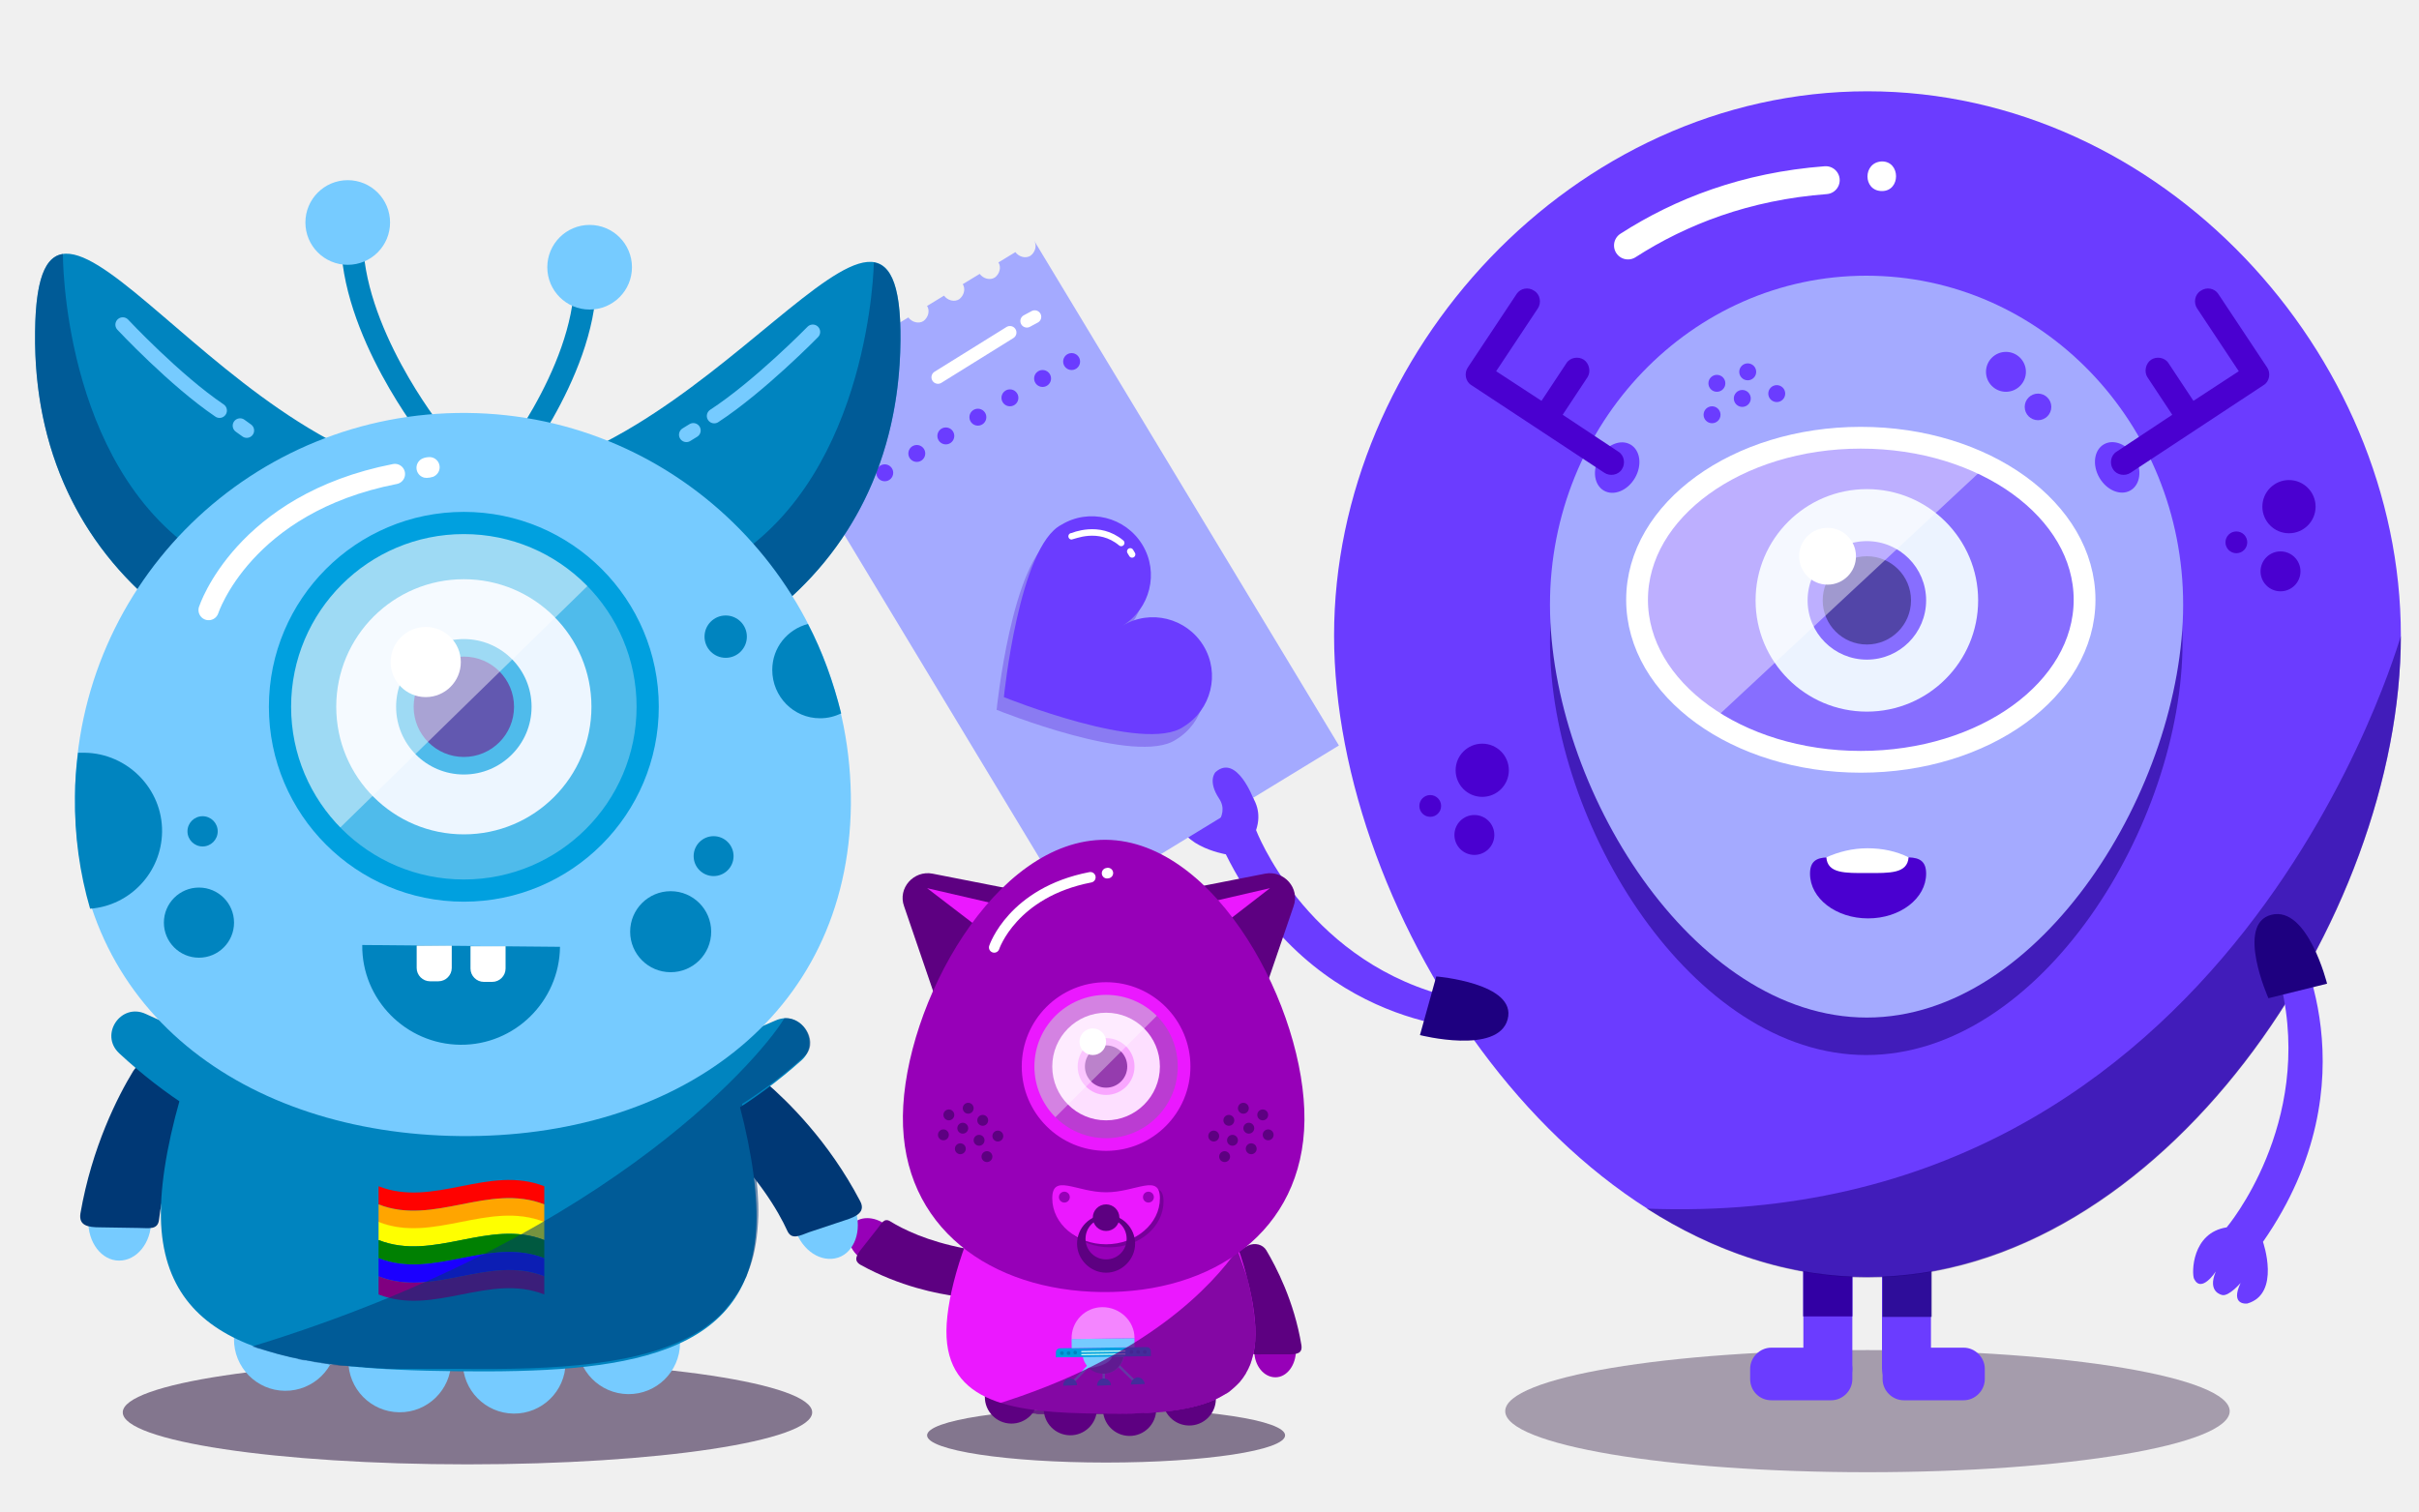
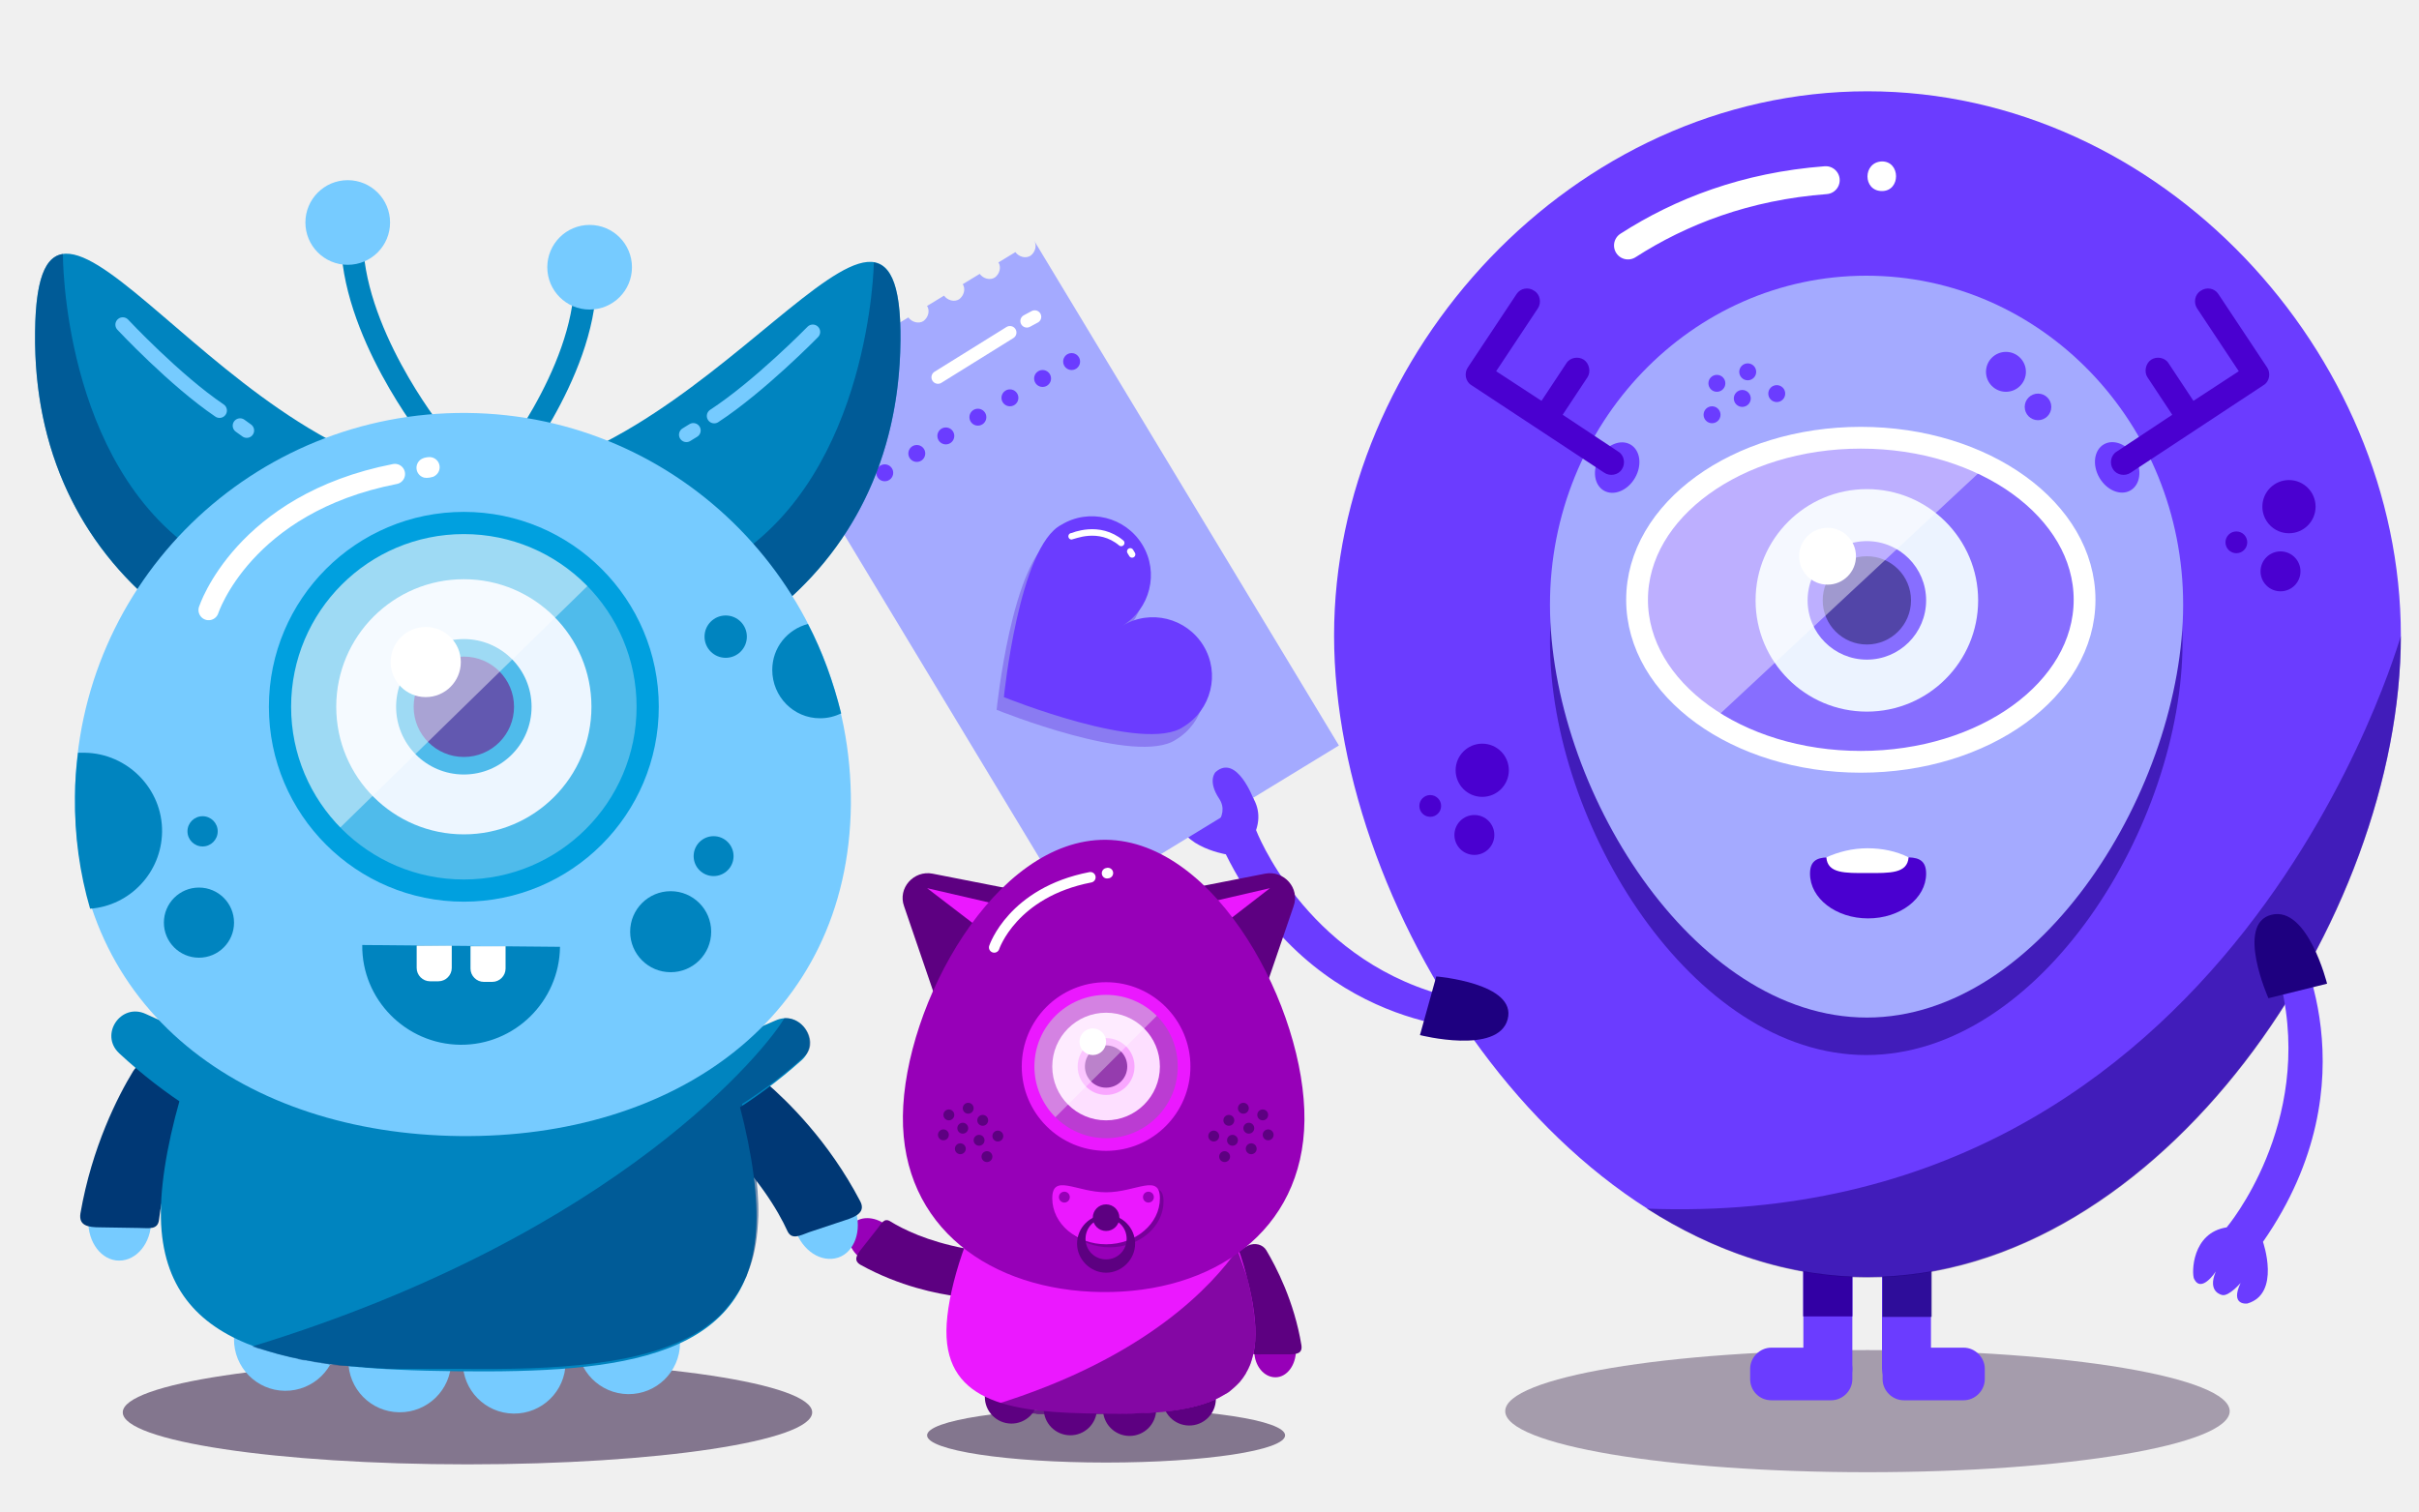
<svg xmlns="http://www.w3.org/2000/svg" version="1.0" x="0px" y="0px" viewBox="0 0 400 250" enable-background="new 0 0 400 250" xml:space="preserve">
  <g id="Background">
</g>
  <g id="Fog">
    <g opacity="0.69">
      <linearGradient id="SVGID_1_" gradientUnits="userSpaceOnUse" x1="-527.806" y1="3292.808" x2="1798.208" y2="3292.808" gradientTransform="matrix(-1.6692 6.710710e-02 -5.716539e-02 -1.4219 -468.995 5731.901)">
        <stop offset="0" style="stop-color:#EB18FF;stop-opacity:0.5" />
        <stop offset="9.930713e-02" style="stop-color:#DD20FD;stop-opacity:0.55" />
        <stop offset="0.288" style="stop-color:#B736F8;stop-opacity:0.644" />
        <stop offset="0.548" style="stop-color:#7A5AF0;stop-opacity:0.774" />
        <stop offset="0.864" style="stop-color:#268AE4;stop-opacity:0.932" />
        <stop offset="1" style="stop-color:#00A0DF" />
      </linearGradient>
      <path fill="url(#SVGID_1_)" d="M188.9,798.4c-8.2,55.6-22.2,89.5-79.1,118c-96.6,48.4-203.9-16.2-313.9-29.7    C-353.6,868.3-476,1001.4-626.5,1015c-126.2,11.3-247.5-63.7-372.6-45.2c-135.9,20.2-245.7,146.8-380,122.6    c-59.7-10.8-114-51.5-173.9-40.4c-29,5.4-53,22.2-75.8,38.5c-110.9,79.4-256.7,163.6-387.2,113.5    c-82.9-31.8-150.2-115.4-239.1-96.4c-34.6,7.4-61.9,29.7-87.4,51.1c-98.4,82.5-197.9,166.4-267.7,267.7    c-14.8,21.4-30.2,45.2-57.2,54.5c-37.2,12.8-79.7-7.5-118.8,0.3c-40.9,8.2-65.9,45.3-71.6,80.7c-5.7,35.4,2.7,71.2,2.8,106.9    c0.1,68.6-32.4,137.2-88.6,187c-57.7,51.2-144.3,91.3-153.5,161.5c-6.2,47.5,23.3,105.5-18.8,137.4    c-32.3,24.4-82.9,11.8-120.1-6.1c-145.1-69.7-242.1-196.9-295-331.8c-52.9-134.9-66.5-278.7-79.7-420.9    c-21.3-229.6-42.6-459.2-63.9-688.8c-9.8-105.6-17.8-218.6,44-311.4c47.1-70.6,129-119.7,213.9-156.7    c246.8-107.7,532.5-131.2,807.5-117s545.2,63.9,818.1,94.8c380.6,43,773.4,50.6,1131.3,166.7c256.5,83.2,487.5,221.4,666,398.5    c23.8,23.6,50.4,49.6,86.8,52.8c24.7,2.1,49-6.9,73.9-7.5s54.1,14,50.3,35" />
    </g>
  </g>
  <g id="Sky">
    <g id="Layer_12">
	</g>
  </g>
  <g id="Mountains">
</g>
  <g id="Trees">
</g>
  <g id="Floor">
</g>
  <g id="Dekoration">
</g>
  <g id="Mask">
</g>
  <g id="Character">
    <g>
      <path fill="#6B3CFF" d="M244.6,170.2c0,0-27.3,0.5-41.9-28.9c0,0-8.9-1.5-7.7-7.2c0,0,1.1-2.7,3.5,0.7c0,0-1-2.7-0.4-3.6    c0,0,1.6-2.1,4,0.9c0,0-2.1-3.9,0.7-3.7c1,0.1,6.8,3.3,4.9,8.9c0,0,7.9,20.8,30.6,27.2C238.4,164.4,250.8,166.1,244.6,170.2z" />
      <ellipse opacity="0.35" fill="#19002F" cx="308.8" cy="233.4" rx="59.9" ry="10.1" />
      <g>
        <g>
          <g>
            <g>
              <path fill="#6B3CFF" d="M315.3,230.8c2.2,0,4-2,4-4.5v-59.7h-8.1v59.7C311.3,228.8,313.1,230.8,315.3,230.8z" />
            </g>
            <rect x="311.3" y="166.6" opacity="0.54" fill="#1E0080" width="8.1" height="51.2" />
          </g>
          <path fill="#6B3CFF" d="M324.7,231.6h-9.9c-1.9,0-3.5-1.6-3.5-3.5v-1.7c0-1.9,1.6-3.5,3.5-3.5h9.9c1.9,0,3.5,1.6,3.5,3.5v1.7      C328.2,230,326.6,231.6,324.7,231.6z" />
        </g>
        <rect x="311.3" y="166.6" opacity="0.54" fill="#1E0080" width="8.1" height="51.2" />
      </g>
      <g>
        <g>
          <path fill="#6B3CFF" d="M302.2,230.8c-2.2,0-4-2-4-4.5v-59.7h8.1v59.7C306.3,228.8,304.5,230.8,302.2,230.8z" />
        </g>
-         <rect x="298.2" y="166.6" transform="matrix(-1 -5.100332e-11 5.100332e-11 -1 604.488 384.3185)" fill="#4A00D0" width="8.1" height="51.2" />
-         <rect x="298.2" y="166.6" transform="matrix(-1 -5.100332e-11 5.100332e-11 -1 604.488 384.3185)" opacity="0.54" fill="#1E0080" width="8.1" height="51.2" />
+         <rect x="298.2" y="166.6" transform="matrix(-1 -5.077861e-11 5.077861e-11 -1 604.488 384.3185)" fill="#4A00D0" width="8.1" height="51.2" />
+         <rect x="298.2" y="166.6" transform="matrix(-1 -5.077861e-11 5.077861e-11 -1 604.488 384.3185)" opacity="0.54" fill="#1E0080" width="8.1" height="51.2" />
        <path fill="#6B3CFF" d="M292.9,231.6h9.9c1.9,0,3.5-1.6,3.5-3.5v-1.7c0-1.9-1.6-3.5-3.5-3.5h-9.9c-1.9,0-3.5,1.6-3.5,3.5v1.7     C289.4,230,290.9,231.6,292.9,231.6z" />
      </g>
      <g>
        <g>
          <g>
            <path fill="#6B3CFF" d="M220.6,105.1c0-46.6,39.5-90,88.2-90s88.2,43.4,88.2,90s-39.5,106.1-88.2,106.1       S220.6,151.8,220.6,105.1z" />
          </g>
          <g>
            <path fill="none" stroke="#FFFFFF" stroke-width="4.619" stroke-linecap="round" stroke-miterlimit="10" d="M269.2,40.6       c8.7-5.6,19.5-9.8,32.7-10.8" />
            <g>
              <g>
                <path fill="#FFFFFF" d="M311.2,31.6c3.1,0,3.1-4.9,0-4.9C308,26.8,308,31.6,311.2,31.6L311.2,31.6z" />
              </g>
            </g>
          </g>
        </g>
        <path opacity="0.54" fill="#1E0080" d="M272.3,199.9L272.3,199.9c11.1,7.1,23.5,11.4,36.5,11.4c48.7,0,88.2-59.5,88.2-106.1     C396.9,105.1,369.8,203.7,272.3,199.9z" />
      </g>
      <g>
        <g>
          <g>
            <circle fill="#4A00D0" cx="245.1" cy="127.4" r="4.4" />
            <circle fill="#4A00D0" cx="236.5" cy="133.3" r="1.8" />
          </g>
          <circle fill="#4A00D0" cx="243.8" cy="138.1" r="3.3" />
        </g>
        <g>
          <g>
            <circle fill="#4A00D0" cx="378.5" cy="83.8" r="4.4" />
            <circle fill="#4A00D0" cx="369.8" cy="89.7" r="1.8" />
          </g>
          <circle fill="#4A00D0" cx="377.1" cy="94.5" r="3.3" />
        </g>
      </g>
      <path opacity="0.54" fill="#1E0080" d="M256.3,106.2c0-30,23.4-54.4,52.3-54.4c28.9,0,52.3,24.3,52.3,54.4s-23.4,68.3-52.3,68.3    C279.8,174.5,256.3,136.3,256.3,106.2z" />
      <path fill="#A4AAFF" d="M256.3,100c0-30,23.4-54.4,52.3-54.4C337.6,45.6,361,70,361,100s-23.4,68.3-52.3,68.3    C279.8,168.3,256.3,130.1,256.3,100z" />
      <ellipse fill="#6B3CFF" cx="307.7" cy="99.3" rx="37" ry="26.8" />
      <g>
        <g>
          <path fill="#4A00D0" d="M308.9,142.2L308.9,142.2c5.3,0,9.6-1.8,9.6,2.3v0c0,4.1-4.3,7.4-9.6,7.4l0,0c-5.3,0-9.6-3.3-9.6-7.4v0      C299.3,140.4,303.6,142.2,308.9,142.2z" />
        </g>
        <path fill="#FFFFFF" d="M308.8,140.3c-2.5,0-4.8,0.6-6.8,1.5c0.2,2.7,3.1,2.6,6.8,2.6c3.7,0,6.6,0.1,6.8-2.6     C313.6,140.8,311.3,140.3,308.8,140.3L308.8,140.3z" />
      </g>
      <path opacity="0.36" fill="#D0E7FF" d="M308.7,125.5c0,0-0.1-0.1-0.1-0.1C308.6,125.4,308.7,125.4,308.7,125.5z" />
      <path opacity="0.36" fill="#D0E7FF" d="M308.9,126.7c-0.1-0.1-0.3-0.3-0.4-0.4C308.6,126.4,308.7,126.5,308.9,126.7z" />
      <path opacity="0.36" fill="#D0E7FF" d="M308.7,124.5C308.7,124.4,308.7,124.4,308.7,124.5C308.7,124.4,308.7,124.4,308.7,124.5z" />
      <path opacity="0.36" fill="#D0E7FF" d="M308.8,126c-0.1-0.1-0.1-0.2-0.2-0.2C308.6,125.9,308.7,125.9,308.8,126z" />
      <path opacity="0.36" fill="#D0E7FF" d="M308.7,124C308.7,123.9,308.7,123.9,308.7,124C308.7,123.9,308.7,123.9,308.7,124z" />
      <path opacity="0.36" fill="#D0E7FF" d="M308.7,125C308.7,124.9,308.7,124.9,308.7,125C308.7,124.9,308.7,124.9,308.7,125z" />
      <path opacity="0.36" fill="#FFFFFF" d="M308.8,124.9c-0.1-0.1-0.2-0.3-0.3-0.4C308.6,124.6,308.7,124.7,308.8,124.9z" />
      <path opacity="0.36" fill="#FFFFFF" d="M308.8,124.4c-0.1-0.2-0.2-0.3-0.4-0.5C308.6,124.1,308.7,124.3,308.8,124.4z" />
      <path opacity="0.36" fill="#FFFFFF" d="M308.8,126.2c-0.1-0.1-0.1-0.1-0.2-0.2C308.6,126.1,308.7,126.2,308.8,126.2z" />
      <path opacity="0.36" fill="#FFFFFF" d="M308.8,125.8c-0.1-0.1-0.2-0.2-0.3-0.3C308.6,125.6,308.7,125.7,308.8,125.8z" />
      <path opacity="0.36" fill="#FFFFFF" d="M308.8,125.3c-0.1-0.1-0.2-0.2-0.3-0.4C308.6,125.1,308.7,125.2,308.8,125.3z" />
      <g>
        <g>
          <circle fill="#FFFFFF" cx="308.7" cy="99.3" r="18.4" />
          <g>
            <circle fill="#6B3CFF" cx="308.7" cy="99.3" r="9.8" />
            <circle fill="#1E0080" cx="308.7" cy="99.3" r="7.3" />
          </g>
        </g>
      </g>
      <ellipse opacity="0.32" fill="#C2D8FF" cx="307.7" cy="100.6" rx="37" ry="26.8" />
      <path opacity="0.45" fill="#FFFFFF" d="M283.2,119.2c-7.6-4.9-12.4-12.1-12.4-20c0-14.8,16.6-26.8,37-26.8    c7.7,0,14.8,1.7,20.7,4.6" />
      <ellipse fill="none" stroke="#FFFFFF" stroke-width="3.601" stroke-miterlimit="10" cx="307.7" cy="99.2" rx="37" ry="26.8" />
      <g>
        <circle fill="#6B3CFF" cx="283.9" cy="63.4" r="1.4" />
        <circle fill="#6B3CFF" cx="288.1" cy="65.9" r="1.4" />
        <circle fill="#6B3CFF" cx="283.1" cy="68.6" r="1.4" />
        <circle fill="#6B3CFF" cx="293.8" cy="65.1" r="1.4" />
        <circle fill="#6B3CFF" cx="289" cy="61.5" r="1.4" />
      </g>
      <circle fill="#6B3CFF" cx="331.7" cy="61.5" r="3.3" />
      <circle fill="#6B3CFF" cx="337" cy="67.3" r="2.2" />
      <g>
        <ellipse transform="matrix(0.866 -0.5 0.5 0.866 8.2553 185.4109)" fill="#6B3CFF" cx="350.1" cy="77.3" rx="3.4" ry="4.4" />
        <path fill="#4A00D0" d="M363.9,48.1c-1,0.6-1.2,2-0.6,2.9l6.9,10.4l-7.5,4.9l-4.1-6.2c-0.6-1-2-1.2-2.9-0.6s-1.2,2-0.6,2.9     l4.1,6.2l-9.2,6.1c-1,0.6-1.2,2-0.6,2.9c0.6,1,2,1.2,2.9,0.6l22-14.5c1-0.6,1.2-2,0.6-2.9l-8.1-12.2     C366.2,47.7,364.9,47.4,363.9,48.1z" />
        <ellipse transform="matrix(0.5 -0.866 0.866 0.5 66.773 270.2558)" fill="#6B3CFF" cx="267.4" cy="77.3" rx="4.4" ry="3.4" />
        <path fill="#4A00D0" d="M253.7,48.1c1,0.6,1.2,2,0.6,2.9l-6.9,10.4l7.5,4.9l4.1-6.2c0.6-1,2-1.2,2.9-0.6s1.2,2,0.6,2.9l-4.1,6.2     l9.2,6.1c1,0.6,1.2,2,0.6,2.9c-0.6,1-2,1.2-2.9,0.6l-22-14.5c-1-0.6-1.2-2-0.6-2.9l8.1-12.2C251.4,47.7,252.7,47.4,253.7,48.1z" />
      </g>
      <g>
        <path fill="#6B3CFF" d="M379.3,154.8c0,0,13.6,23.7-5.1,50.6c0,0,3,8.6-2.6,10.2c0,0-2.9,0.4-1.1-3.4c0,0-1.9,2.2-3,2     c0,0-2.6-0.4-1.1-3.9c0,0-2.4,3.7-3.6,1.2c-0.4-0.9-0.4-7.6,5.4-8.5c0,0,14.4-17,9-40C377.3,163,372.7,151.3,379.3,154.8z" />
        <path fill="#1E0080" d="M375.1,165.1c0,0-5.5-12.3,0.5-13.8c6-1.5,9.2,11.4,9.2,11.4L375.1,165.1z" />
      </g>
      <circle fill="#FFFFFF" cx="302.2" cy="92" r="4.7" />
      <path fill="#1E0080" d="M237.5,161.5c0,0,13.4,1.1,11.8,7.1c-1.6,5.9-14.5,2.6-14.5,2.6L237.5,161.5z" />
      <g>
        <path fill="#A4AAFF" d="M221.4,123.3L171,39.8c0.5,0.8,0.2,1.9-0.6,2.5c-0.8,0.5-1.9,0.2-2.5-0.6l-2.8,1.7     c0.5,0.8,0.2,1.9-0.6,2.5c-0.8,0.5-1.9,0.2-2.5-0.6l-2.8,1.7c0.5,0.8,0.2,1.9-0.6,2.5c-0.8,0.5-1.9,0.2-2.5-0.6l-2.8,1.7     c0.5,0.8,0.2,1.9-0.6,2.5c-0.8,0.5-1.9,0.2-2.5-0.6l-2.8,1.7c0.5,0.8,0.2,1.9-0.6,2.5c-0.8,0.5-1.9,0.2-2.5-0.6l-2.8,1.7     c0.5,0.8,0.2,1.9-0.6,2.5c-0.8,0.5-1.9,0.2-2.5-0.6l-2.8,1.7c0.5,0.8,0.2,1.9-0.6,2.5c-0.8,0.5-1.9,0.2-2.5-0.6l-2.8,1.7     c0.5,0.8,0.2,1.9-0.6,2.5c-0.8,0.5-1.9,0.2-2.5-0.6l50.4,83.5" />
-         <path fill="#A4AAFF" d="M215.5,126.8l2.8-1.7" />
-         <path fill="#A4AAFF" d="M209.6,130.4l2.8-1.7" />
+         <line fill="#A4AAFF" x1="215.5" y1="126.8" x2="218.3" y2="125.1" />
+         <line fill="#A4AAFF" x1="209.6" y1="130.4" x2="212.4" y2="128.7" />
        <path fill="#A4AAFF" d="M197.7,137.5l2.8-1.7c-0.5-0.8-0.2-1.9,0.6-2.5c0.8-0.5,1.9-0.2,2.5,0.6l2.8-1.7" />
-         <path fill="#A4AAFF" d="M191.8,141.1l2.8-1.7" />
-         <path fill="#A4AAFF" d="M185.9,144.7l2.8-1.7" />
-         <path fill="#A4AAFF" d="M180,148.2l2.8-1.7" />
+         <line fill="#A4AAFF" x1="191.8" y1="141.1" x2="194.7" y2="139.4" />
+         <line fill="#A4AAFF" x1="185.9" y1="144.7" x2="188.8" y2="142.9" />
+         <line fill="#A4AAFF" x1="180" y1="148.2" x2="182.9" y2="146.5" />
        <path fill="#4A00D0" fill-opacity="0.28" d="M197.8,108.9c-2.8-4.6-8.8-6.1-13.4-3.3l0,0l0,0c4.6-2.8,6.1-8.8,3.3-13.4     c-2.8-4.6-8.8-6.1-13.4-3.3c-7,3.6-9.5,28.5-9.5,28.5l0,0l0,0c0,0,23.2,9.4,29.7,4.9C199.1,119.5,200.6,113.5,197.8,108.9z" />
        <path fill="#6B3CFF" d="M199,106.8c-2.8-4.6-8.8-6.1-13.4-3.3l0,0l0,0c4.6-2.8,6.1-8.8,3.3-13.4c-2.8-4.6-8.8-6.1-13.4-3.3     c-7,3.6-9.5,28.5-9.5,28.5l0,0l0,0c0,0,23.2,9.4,29.7,4.9C200.3,117.4,201.8,111.4,199,106.8z" />
        <path fill="none" stroke="#FFFFFF" stroke-width="1.077" stroke-linecap="round" stroke-miterlimit="10" d="M177.2,88.7     c0.2,0,4.5-2,8.2,1.1" />
        <line fill="none" stroke="#FFFFFF" stroke-width="1.077" stroke-linecap="round" stroke-miterlimit="10" x1="186.9" y1="91.2" x2="187.2" y2="91.7" />
        <g>
          <circle fill="#6B3CFF" cx="141" cy="81.3" r="1.4" />
          <circle fill="#6B3CFF" cx="146.3" cy="78.2" r="1.4" />
          <circle fill="#6B3CFF" cx="151.6" cy="75" r="1.4" />
          <circle fill="#6B3CFF" cx="156.4" cy="72.1" r="1.4" />
          <circle fill="#6B3CFF" cx="161.7" cy="69" r="1.4" />
          <circle fill="#6B3CFF" cx="167" cy="65.8" r="1.4" />
          <circle fill="#6B3CFF" cx="172.4" cy="62.6" r="1.4" />
          <circle fill="#6B3CFF" cx="177.2" cy="59.8" r="1.4" />
        </g>
      </g>
      <path fill="#6B3CFF" d="M207.3,132.2c0,0-2.8-7.6-6.3-4.5c0,0-1.4,1.4,0.6,4.4c2,3-2,5.9-2,5.9l1.1,1.6L207.3,132.2z" />
      <line fill="none" stroke="#FFFFFF" stroke-width="2.155" stroke-linecap="round" stroke-miterlimit="10" x1="169.8" y1="53.1" x2="171.1" y2="52.4" />
      <line fill="none" stroke="#FFFFFF" stroke-width="2.155" stroke-linecap="round" stroke-miterlimit="10" x1="167" y1="55" x2="155.1" y2="62.4" />
    </g>
    <g>
      <g>
        <path fill="#9700B8" d="M146.5,202.6c-1.9-1.5-4.5-1.5-5.6,0c-1.2,1.5-0.6,4,1.4,5.5" />
        <path fill="#5D0081" d="M161.4,209.1l-0.7,3.5c-0.2,1.2-1.3,2-2.5,1.8c-3.1-0.4-9.4-1.6-15.9-5.2c-1.2-0.7-0.7-1.6,0.2-2.7     l2.6-3.3c0.7-0.9,1.1-1.8,2.1-1.2c2.1,1.3,6.1,3.3,12.4,4.5C160.8,206.6,161.6,207.8,161.4,209.1z" />
      </g>
      <ellipse opacity="0.51" fill="#19002F" cx="182.9" cy="237.4" rx="29.6" ry="4.5" />
      <g>
        <path fill="#9700B8" d="M207.4,223.4c0,2.5,1.6,4.4,3.5,4.4c1.9,0,3.4-2,3.4-4.5" />
        <path fill="#5D0081" d="M203.2,207.7l3.2-1.7c1.1-0.5,2.4-0.2,3,0.8c1.6,2.7,4.6,8.4,5.8,15.7c0.2,1.4-0.8,1.5-2.2,1.5l-4.2,0     c-1.2,0-2.1,0.2-2.3-0.9c-0.3-2.4-1.2-6.8-4.2-12.5C201.6,209.7,202,208.3,203.2,207.7z" />
      </g>
      <g>
        <g>
-           <ellipse transform="matrix(1.048765e-02 -0.9999 0.9999 1.048765e-02 -65.5799 395.9164)" fill="#5D0081" cx="167.3" cy="231.1" rx="4.4" ry="4.4" />
-         </g>
-         <g>
-           <ellipse transform="matrix(1.048804e-02 -0.9999 0.9999 1.048804e-02 -36.7862 425.6307)" fill="#5D0081" cx="196.7" cy="231.4" rx="4.4" ry="4.4" />
-         </g>
-         <g>
-           <ellipse transform="matrix(1.048779e-02 -0.9999 0.9999 1.048779e-02 -48.1495 417.4367)" fill="#5D0081" cx="186.8" cy="233" rx="4.4" ry="4.4" />
-         </g>
-         <g>
-           <ellipse transform="matrix(1.048811e-02 -0.9999 0.9999 1.048811e-02 -57.7475 407.5318)" fill="#5D0081" cx="177" cy="232.9" rx="4.4" ry="4.4" />
+           <ellipse transform="matrix(1.048770e-02 -0.9999 0.9999 1.048770e-02 -65.5799 395.9164)" fill="#5D0081" cx="167.3" cy="231.1" rx="4.4" ry="4.4" />
+         </g>
+         <g>
+           <ellipse transform="matrix(1.048793e-02 -0.9999 0.9999 1.048793e-02 -36.7862 425.6307)" fill="#5D0081" cx="196.7" cy="231.4" rx="4.4" ry="4.4" />
+         </g>
+         <g>
+           <ellipse transform="matrix(1.048796e-02 -0.9999 0.9999 1.048796e-02 -48.1495 417.4366)" fill="#5D0081" cx="186.8" cy="233" rx="4.4" ry="4.4" />
+         </g>
+         <g>
+           <ellipse transform="matrix(1.048806e-02 -0.9999 0.9999 1.048806e-02 -57.7475 407.5318)" fill="#5D0081" cx="177" cy="232.9" rx="4.4" ry="4.4" />
        </g>
      </g>
      <g>
        <path fill="#EB18FF" d="M207.6,220.7c-0.1,12.1-11.6,13.3-25.7,13.1c-14.1-0.1-25.5-1.6-25.4-13.7s11.8-39.2,25.9-39     C196.6,181.3,207.7,208.7,207.6,220.7z" />
-       </g>
-       <g>
-         <g>
-           <g opacity="0.47">
-             <g>
-               <path fill="#FFFFFF" d="M182.3,216.2c-2.9,0-5.2,2.4-5.1,5.3l10.4-0.2C187.6,218.5,185.2,216.2,182.3,216.2" />
-             </g>
-           </g>
-           <rect x="182.3" y="225.7" transform="matrix(0.9999 -1.468163e-02 1.468163e-02 0.9999 -3.3131 2.7038)" fill="#76CBFF" width="0.4" height="2.7" />
-           <rect x="176.9" y="227.1" transform="matrix(0.6966 -0.7174 0.7174 0.6966 -108.8519 197.1331)" fill="#76CBFF" width="3.6" height="0.4" />
-           <g>
-             <path fill="#00A0DF" d="M178.1,229.1c0-0.6-0.5-1.1-1.2-1.1c-0.6,0-1.1,0.5-1.1,1.2L178.1,229.1z" />
-           </g>
-           <rect x="186.1" y="225.4" transform="matrix(0.6966 -0.7174 0.7174 0.6966 -106.4576 202.5718)" fill="#76CBFF" width="0.4" height="3.6" />
-           <g>
-             <path fill="#00A0DF" d="M187,229c0-0.6,0.5-1.1,1.1-1.2c0.6,0,1.1,0.5,1.2,1.1L187,229z" />
-             <path fill="#00A0DF" d="M183.7,229.1c0-0.6-0.5-1.1-1.2-1.1c-0.6,0-1.1,0.5-1.1,1.2L183.7,229.1z" />
-             <path fill="#76CBFF" d="M179,223.8c0,1.9,1.6,3.4,3.5,3.4s3.4-1.6,3.4-3.5L179,223.8z" />
-             <path fill="#00A0DF" d="M189.6,222.8l-14.3,0.2c-0.4,0-0.7,0.3-0.7,0.7l0,0.8l15.7-0.2l0-0.8       C190.3,223.1,190,222.8,189.6,222.8" />
-           </g>
-           <rect x="177.2" y="221.4" transform="matrix(0.9999 -1.468163e-02 1.468163e-02 0.9999 -3.2421 2.7022)" fill="#76CBFF" width="10.4" height="1.5" />
-           <g>
-             <path fill="#0084BF" d="M187.4,223.6c0,0.2-0.1,0.3-0.3,0.3c-0.2,0-0.3-0.1-0.3-0.3s0.1-0.3,0.3-0.3S187.4,223.4,187.4,223.6" />
-             <path fill="#0084BF" d="M188.5,223.6c0,0.2-0.1,0.3-0.3,0.3s-0.3-0.1-0.3-0.3c0-0.2,0.1-0.3,0.3-0.3       C188.3,223.3,188.5,223.4,188.5,223.6" />
-             <path fill="#0084BF" d="M189.6,223.6c0,0.2-0.1,0.3-0.3,0.3s-0.3-0.1-0.3-0.3s0.1-0.3,0.3-0.3S189.6,223.4,189.6,223.6" />
-             <path fill="#0084BF" d="M175.9,223.8c0,0.2-0.1,0.3-0.3,0.3s-0.3-0.1-0.3-0.3c0-0.2,0.1-0.3,0.3-0.3       C175.8,223.5,175.9,223.6,175.9,223.8" />
-             <path fill="#0084BF" d="M177,223.8c0,0.2-0.1,0.3-0.3,0.3s-0.3-0.1-0.3-0.3c0-0.2,0.1-0.3,0.3-0.3       C176.9,223.5,177,223.6,177,223.8" />
-             <path fill="#0084BF" d="M178.1,223.7c0,0.2-0.1,0.3-0.3,0.3c-0.2,0-0.3-0.1-0.3-0.3c0-0.2,0.1-0.3,0.3-0.3       S178.1,223.6,178.1,223.7" />
-           </g>
-           <rect x="178.8" y="223.4" transform="matrix(0.9999 -1.468163e-02 1.468163e-02 0.9999 -3.2614 2.7026)" fill="#D3FFF3" width="7.3" height="0.2" />
-           <rect x="178.8" y="223.9" transform="matrix(0.9999 -1.468163e-02 1.468163e-02 0.9999 -3.2684 2.7027)" fill="#D3FFF3" width="7.3" height="0.2" />
-           <path opacity="0.54" fill="#5D0081" d="M185.8,224.4l-1.9,0c0,0-0.2,1.4-3.8,1.9l0,0c0.6,0.6,1.5,0.9,2.4,0.9      C184.2,227.2,185.5,225.9,185.8,224.4z" />
-         </g>
      </g>
      <path opacity="0.72" fill="#5D0081" d="M206.2,211.2c0.9,3.6,1.4,6.9,1.4,9.5c0,1.7-0.3,3.2-0.7,4.5c-0.1,0.3-0.2,0.6-0.3,0.8    c-0.1,0.1-0.1,0.3-0.2,0.4c-0.1,0.3-0.3,0.5-0.4,0.8c-0.3,0.5-0.6,0.9-1,1.4c-0.5,0.5-1,1-1.5,1.4c-0.3,0.3-0.7,0.5-1.1,0.7    c-4.7,2.9-12.1,3.2-20.5,3.2c0,0,0,0-0.1,0c-0.2,0-0.4,0-0.7,0c-0.1,0-0.2,0-0.3,0c-0.2,0-0.3,0-0.5,0c-0.1,0-0.2,0-0.3,0    c-0.2,0-0.3,0-0.5,0c-0.1,0-0.2,0-0.3,0c-0.2,0-0.3,0-0.5,0c-0.1,0-0.1,0-0.2,0c-0.2,0-0.5,0-0.7,0c-0.1,0-0.1,0-0.2,0    c-0.2,0-0.4,0-0.5,0c-0.1,0-0.2,0-0.2,0c-0.2,0-0.3,0-0.5,0c-0.1,0-0.2,0-0.3,0c-0.2,0-0.3,0-0.5,0c-0.1,0-0.2,0-0.2,0    c-0.2,0-0.4,0-0.6,0c0,0-0.1,0-0.1,0c-0.2,0-0.5,0-0.7,0c-0.1,0-0.1,0-0.2,0c-0.2,0-0.3,0-0.5,0c-0.1,0-0.2,0-0.2,0    c-0.1,0-0.3,0-0.4,0c-0.1,0-0.2,0-0.2,0c-0.2,0-0.3,0-0.5,0c-0.1,0-0.1,0-0.2,0c-0.2,0-0.4,0-0.6-0.1c0,0-0.1,0-0.1,0    c-0.2,0-0.4,0-0.5-0.1c-0.1,0-0.1,0-0.2,0c-0.1,0-0.3,0-0.4-0.1c-0.1,0-0.1,0-0.2,0c-0.1,0-0.3,0-0.4-0.1c-0.1,0-0.1,0-0.2,0    c-0.2,0-0.3-0.1-0.5-0.1c0,0-0.1,0-0.1,0c-0.2,0-0.4-0.1-0.6-0.1c0,0-0.1,0-0.1,0c-0.1,0-0.3-0.1-0.4-0.1c-0.1,0-0.1,0-0.2,0    c-0.1,0-0.3-0.1-0.4-0.1c-0.1,0-0.1,0-0.2,0c-0.1,0-0.3-0.1-0.4-0.1c0,0-0.1,0-0.1,0c-0.4-0.1-0.7-0.2-1.1-0.3c0,0-0.1,0-0.1,0    c-0.1,0-0.2-0.1-0.4-0.1c-0.1,0-0.1,0-0.2-0.1c0,0-0.1,0-0.1-0.1c25.4-7.8,36.3-20,40.3-25.7L206.2,211.2z" />
      <g>
        <g>
          <path fill="#5D0081" d="M193.4,147.6l15.8-3.1c3.1-0.6,5.8,2.4,4.7,5.4l-5.2,15.2" />
          <polygon fill="#EB18FF" points="195.3,150.3 210,146.9 200.7,154.1     " />
        </g>
        <g>
          <path fill="#5D0081" d="M170,147.6l-15.8-3.1c-3.1-0.6-5.8,2.4-4.7,5.4l5.2,15.2" />
          <polygon fill="#EB18FF" points="168,150.3 153.3,146.9 162.7,154.1     " />
        </g>
      </g>
      <path fill="#9700B8" d="M215.7,185.3c-0.2,18.4-15.2,28.6-33.5,28.4c-18.4-0.2-33.1-10.7-32.9-29.1s15.2-45.9,33.6-45.7    C201.2,139.1,215.9,166.9,215.7,185.3z" />
      <path opacity="0.54" fill="#5D0081" d="M192.4,198.7c0,4.2-4,7.6-8.9,7.6c-4.9,0-8.9-3.4-8.9-7.6c0-4.2,4-1,8.9-1    C188.4,197.8,192.4,194.6,192.4,198.7z" />
      <g>
        <path fill="none" stroke="#FFFFFF" stroke-width="1.74" stroke-linecap="round" stroke-miterlimit="10" d="M164.4,156.7     c0,0,3-9.1,15.9-11.6" />
        <path fill="none" stroke="#FFFFFF" stroke-width="1.74" stroke-linecap="round" stroke-miterlimit="10" d="M183.2,144.4     C183.7,144.3,182.7,144.5,183.2,144.4" />
      </g>
      <g>
        <g>
          <circle fill="#5D0081" cx="203.2" cy="185.3" r="0.9" />
          <circle fill="#5D0081" cx="205.6" cy="183.3" r="0.9" />
          <circle fill="#5D0081" cx="206.5" cy="186.6" r="0.9" />
          <circle fill="#5D0081" cx="203.8" cy="188.6" r="0.9" />
          <circle fill="#5D0081" cx="206.9" cy="190" r="0.9" />
          <circle fill="#5D0081" cx="208.8" cy="184.4" r="0.9" />
          <circle fill="#5D0081" cx="209.7" cy="187.7" r="0.9" />
          <circle fill="#5D0081" cx="200.7" cy="187.9" r="0.9" />
          <circle fill="#5D0081" cx="202.5" cy="191.3" r="0.9" />
        </g>
        <g>
          <circle fill="#5D0081" cx="162.5" cy="185.3" r="0.9" />
          <circle fill="#5D0081" cx="160.1" cy="183.3" r="0.9" />
          <circle fill="#5D0081" cx="159.2" cy="186.6" r="0.9" />
          <circle fill="#5D0081" cx="161.9" cy="188.6" r="0.9" />
          <circle fill="#5D0081" cx="158.8" cy="190" r="0.9" />
          <circle fill="#5D0081" cx="156.9" cy="184.4" r="0.9" />
          <circle fill="#5D0081" cx="156" cy="187.7" r="0.9" />
          <circle fill="#5D0081" cx="165" cy="187.9" r="0.9" />
          <circle fill="#5D0081" cx="163.2" cy="191.3" r="0.9" />
        </g>
      </g>
      <g>
        <circle fill="#FFFFFF" cx="182.9" cy="176.4" r="8.9" />
        <g>
          <circle fill="#F9A6FF" cx="182.9" cy="176.4" r="4.7" />
          <circle fill="#5D0081" cx="182.9" cy="176.4" r="3.5" />
        </g>
        <g>
          <circle opacity="0.36" fill="#F9A6FF" cx="182.9" cy="176.4" r="12.9" />
          <path opacity="0.36" fill="#FFFFFF" d="M173.8,185.5c-5-5-5-13.2,0-18.2c5-5,13.2-5,18.2,0" />
        </g>
        <circle fill="none" stroke="#EB18FF" stroke-width="2.094" stroke-miterlimit="10" cx="182.9" cy="176.4" r="12.9" />
        <circle fill="#FFFFFF" cx="180.7" cy="172.3" r="2.2" />
      </g>
      <path fill="#EB18FF" d="M191.8,198.2c0,4.2-4,7.6-8.9,7.6c-4.9,0-8.9-3.4-8.9-7.6c0-4.2,4-1,8.9-1    C187.8,197.2,191.8,194,191.8,198.2z" />
      <g>
        <circle fill="#9700B8" cx="176" cy="198" r="0.9" />
        <circle fill="#9700B8" cx="189.9" cy="198" r="0.9" />
      </g>
      <g>
        <circle fill="#5D0081" cx="182.9" cy="201.4" r="2.2" />
        <path fill="#5D0081" d="M182.9,200.9c-2.7,0-4.8,2.2-4.8,4.8s2.2,4.8,4.8,4.8s4.8-2.2,4.8-4.8S185.6,200.9,182.9,200.9z      M182.9,208.3c-1.9,0-3.4-1.5-3.4-3.4c0-1.9,1.5-3.4,3.4-3.4s3.4,1.5,3.4,3.4C186.3,206.8,184.8,208.3,182.9,208.3z" />
      </g>
    </g>
    <g>
      <ellipse opacity="0.51" fill="#19002F" cx="77.3" cy="233.6" rx="57" ry="8.6" />
      <g>
        <path fill="#76CBFF" d="M25,201.9c0,3.7-2.4,6.6-5.3,6.6s-5.2-3-5.1-6.7" />
        <path fill="#003875" d="M31.3,178.4l-4.8-2.5c-1.6-0.8-3.5-0.3-4.5,1.3c-2.5,4.1-6.8,12.5-8.7,23.5c-0.3,2,1.2,2.3,3.3,2.3     l6.3,0.1c1.7,0,3.2,0.4,3.4-1.4c0.4-3.6,1.8-10.2,6.3-18.7C33.6,181.4,33,179.3,31.3,178.4z" />
      </g>
      <g>
        <path fill="#76CBFF" d="M131.5,203.4c1.2,3.5,4.3,5.5,7.1,4.6c2.7-0.9,4-4.5,2.8-8" />
        <path fill="#003875" d="M118.2,183.1l3.8-3.9c1.2-1.3,3.3-1.4,4.6-0.2c3.6,3.1,10.4,9.7,15.6,19.6c1,1.8-0.5,2.6-2.4,3.2l-6,2     c-1.6,0.6-2.9,1.3-3.6-0.2c-1.5-3.3-4.9-9.1-11.9-15.8C116.9,186.6,116.9,184.4,118.2,183.1z" />
      </g>
      <g>
        <g>
-           <ellipse transform="matrix(1.048765e-02 -0.9999 0.9999 1.048765e-02 -174.7799 266.4061)" fill="#76CBFF" cx="47.2" cy="221.5" rx="8.5" ry="8.5" />
-         </g>
-         <g>
-           <ellipse transform="matrix(1.048801e-02 -0.9999 0.9999 1.048801e-02 -119.2171 323.7453)" fill="#76CBFF" cx="104" cy="222.1" rx="8.5" ry="8.5" />
-         </g>
-         <g>
-           <ellipse transform="matrix(1.048776e-02 -0.9999 0.9999 1.048776e-02 -141.1447 307.9334)" fill="#76CBFF" cx="85" cy="225.3" rx="8.5" ry="8.5" />
-         </g>
-         <g>
-           <ellipse transform="matrix(1.048798e-02 -0.9999 0.9999 1.048798e-02 -159.6656 288.8203)" fill="#76CBFF" cx="66.1" cy="225.1" rx="8.5" ry="8.5" />
+           <ellipse transform="matrix(1.048767e-02 -0.9999 0.9999 1.048767e-02 -174.7799 266.4061)" fill="#76CBFF" cx="47.2" cy="221.5" rx="8.5" ry="8.5" />
+         </g>
+         <g>
+           <ellipse transform="matrix(1.048805e-02 -0.9999 0.9999 1.048805e-02 -119.2171 323.7453)" fill="#76CBFF" cx="104" cy="222.1" rx="8.5" ry="8.5" />
+         </g>
+         <g>
+           <ellipse transform="matrix(1.048773e-02 -0.9999 0.9999 1.048773e-02 -141.1447 307.9334)" fill="#76CBFF" cx="85" cy="225.3" rx="8.5" ry="8.5" />
+         </g>
+         <g>
+           <ellipse transform="matrix(1.048795e-02 -0.9999 0.9999 1.048795e-02 -159.6656 288.8203)" fill="#76CBFF" cx="66.1" cy="225.1" rx="8.5" ry="8.5" />
        </g>
      </g>
      <g>
        <path fill="#0084BF" d="M125.1,201.5c-0.2,23.3-22.3,25.6-49.5,25.3c-27.2-0.3-49.2-3.1-49-26.4c0.2-23.3,22.8-75.6,50.1-75.3     S125.3,178.3,125.1,201.5z" />
      </g>
      <g>
        <path fill="#0084BF" d="M24.1,167.7c-4.1-1.9-7.7,3.4-4.4,6.5c14.7,13.7,34.5,22.2,56.2,22.4c21.7,0.2,41.6-7.8,56.6-21.2     c3.4-3-0.1-8.5-4.3-6.6c-14.2,6.3-32.4,12.1-52.2,11.9C56.2,180.4,38.1,174.2,24.1,167.7z" />
      </g>
      <g>
        <g>
          <path fill="none" stroke="#0084BF" stroke-width="3.663" stroke-linecap="round" stroke-miterlimit="10" d="M71.4,71.5      c0,0-13.4-16.9-13.2-32.4" />
          <circle fill="#76CBFF" cx="57.5" cy="36.8" r="7" />
        </g>
        <g>
          <path fill="none" stroke="#0084BF" stroke-width="3.663" stroke-linecap="round" stroke-miterlimit="10" d="M82.9,78.6      c0,0,13.7-16.6,13.9-32.1" />
          <circle fill="#76CBFF" cx="97.5" cy="44.2" r="7" />
        </g>
      </g>
      <g>
        <g>
          <path fill="#0084BF" d="M5.8,54.9c0.4-39.5,31.8,24,71.3,24.4s72.2-62.5,71.8-22.9c-0.4,39.5-32.7,60.9-72.2,60.5      S5.3,94.4,5.8,54.9z" />
          <path opacity="0.54" fill="#003875" d="M148.9,56.4c0.1-8.8-1.5-12.5-4.4-13c0,0-0.5,34.6-23.5,49.1l2.7,11.8      C139,94.1,148.7,77.9,148.9,56.4z" />
          <path opacity="0.54" fill="#003875" d="M5.8,54.9c0.1-8.8,1.7-12.5,4.6-12.9c0,0-0.2,34.6,22.5,49.6l-3,11.7      C14.9,92.8,5.5,76.4,5.8,54.9z" />
        </g>
        <g>
          <g>
            <path fill="none" stroke="#76CBFF" stroke-width="2.442" stroke-linecap="round" stroke-miterlimit="10" d="M20.3,53.7       c0,0,8.6,9.2,16,14.2" />
            <path fill="none" stroke="#76CBFF" stroke-width="2.442" stroke-linecap="round" stroke-miterlimit="10" d="M40.8,71.2       C40.8,71.2,38.3,69.4,40.8,71.2" />
          </g>
          <g>
            <path fill="none" stroke="#76CBFF" stroke-width="2.442" stroke-linecap="round" stroke-miterlimit="10" d="M134.4,54.9       c0,0-8.8,9-16.3,13.9" />
            <path fill="none" stroke="#76CBFF" stroke-width="2.442" stroke-linecap="round" stroke-miterlimit="10" d="M113.5,71.9       C113.5,71.9,116.1,70.3,113.5,71.9" />
          </g>
        </g>
      </g>
      <g>
        <g>
          <path fill="#76CBFF" d="M140.7,133.1c-0.4,35.4-29.3,55.2-64.7,54.8c-35.4-0.4-63.9-20.7-63.6-56.2S41.8,68,77.2,68.3      S141,97.7,140.7,133.1z" />
          <g>
            <path fill="#0084BF" d="M14.9,150.3c6.6-0.5,11.8-6,11.9-12.7c0.1-7.1-5.7-13-12.8-13.1c-0.4,0-0.7,0-1.1,0       c-0.3,2.4-0.5,4.8-0.5,7.2C12.3,138.2,13.2,144.5,14.9,150.3z" />
            <path fill="#0084BF" d="M133.6,103.2c-3.4,0.9-5.9,3.9-5.9,7.6c0,4.4,3.5,8,7.9,8c1.3,0,2.4-0.3,3.5-0.8       C137.8,112.8,136,107.8,133.6,103.2z" />
            <circle fill="#0084BF" cx="32.9" cy="152.6" r="5.8" />
            <circle fill="#0084BF" cx="120" cy="105.3" r="3.5" />
            <circle fill="#0084BF" cx="110.9" cy="154.1" r="6.7" />
            <circle fill="#0084BF" cx="118" cy="141.6" r="3.3" />
            <circle fill="#0084BF" cx="33.5" cy="137.5" r="2.5" />
          </g>
        </g>
        <g>
          <path fill="none" stroke="#FFFFFF" stroke-width="3.358" stroke-linecap="round" stroke-miterlimit="10" d="M34.5,100.9      c0,0,5.7-17.6,30.8-22.5" />
          <path fill="none" stroke="#FFFFFF" stroke-width="3.358" stroke-linecap="round" stroke-miterlimit="10" d="M70.8,77.3      C71.7,77.2,69.9,77.5,70.8,77.3" />
        </g>
      </g>
      <g>
        <path fill="#0084BF" d="M92.6,156.6c-0.1,9-7.5,16.3-16.5,16.2c-9-0.1-16.3-7.5-16.2-16.5" />
        <path fill="#FFFFFF" d="M68.9,156.4l0,3.7c0,1.2,1,2.2,2.2,2.2l1.4,0c1.2,0,2.2-1,2.2-2.2l0-3.7L68.9,156.4z" />
        <path fill="#FFFFFF" d="M77.8,156.5l0,3.7c0,1.2,1,2.2,2.2,2.2l1.4,0c1.2,0,2.2-1,2.2-2.2l0-3.7L77.8,156.5z" />
      </g>
      <g>
        <g>
          <circle fill="#00A0DF" cx="76.7" cy="116.9" r="30.4" />
        </g>
        <g>
          <circle fill="#FFFFFF" cx="76.7" cy="116.9" r="21.1" />
          <g>
            <circle fill="#00A0DF" cx="76.7" cy="116.9" r="11.2" />
            <circle fill="#1E0080" cx="76.7" cy="116.9" r="8.3" />
          </g>
        </g>
        <g>
          <circle opacity="0.38" fill="#D0E7FF" cx="76.7" cy="116.9" r="30.4" />
          <path opacity="0.45" fill="#FFFFFF" d="M54.9,138.2c-11.8-12-11.6-31.3,0.5-43.1s31.3-11.6,43.1,0.5" />
          <circle fill="none" stroke="#00A0DF" stroke-width="3.672" stroke-miterlimit="10" cx="76.7" cy="116.9" r="30.4" />
        </g>
      </g>
      <circle fill="#FFFFFF" cx="70.4" cy="109.5" r="5.8" />
-       <g>
-         <g>
-           <path fill="#FF0200" d="M90,199.2c-9.1-3.6-18.2,3.6-27.4,0c0-1,0-2,0-3c9.1,3.6,18.2-3.6,27.4,0C90,197.2,90,198.2,90,199.2z" />
-           <path fill="#FFA500" d="M90,202.2c-9.1-3.6-18.2,3.6-27.4,0c0-1,0-2,0-3c9.1,3.6,18.2-3.6,27.4,0C90,200.2,90,201.2,90,202.2z" />
-           <path fill="#FEFF00" d="M90,205.1c-9.1-3.6-18.2,3.6-27.4,0c0-1,0-2,0-3c9.1,3.6,18.2-3.6,27.4,0C90,203.2,90,204.2,90,205.1z" />
-           <path fill="#008002" d="M90,208.1c-9.1-3.6-18.2,3.6-27.4,0c0-1,0-2,0-3c9.1,3.6,18.2-3.6,27.4,0C90,206.1,90,207.1,90,208.1z" />
-           <path fill="#1B00FF" d="M90,211.1c-9.1-3.6-18.2,3.6-27.4,0c0-1,0-2,0-3c9.1,3.6,18.2-3.6,27.4,0C90,209.1,90,210.1,90,211.1z" />
-           <path fill="#800080" d="M90,214.1c-9.1-3.6-18.2,3.6-27.4,0c0-1,0-2,0-3c9.1,3.6,18.2-3.6,27.4,0C90,212.1,90,213.1,90,214.1z" />
-         </g>
-       </g>
      <path opacity="0.54" fill="#003875" d="M129.7,168.4c-2.6,4.6-26.9,35.6-88,54.3c0.1,0,0.2,0.1,0.3,0.1c0.1,0,0.2,0.1,0.3,0.1    c0.2,0.1,0.5,0.2,0.7,0.2c0.1,0,0.2,0.1,0.3,0.1c0.7,0.2,1.4,0.4,2.1,0.6c0.1,0,0.2,0.1,0.3,0.1c0.3,0.1,0.5,0.1,0.8,0.2    c0.1,0,0.2,0.1,0.4,0.1c0.2,0.1,0.5,0.1,0.8,0.2c0.1,0,0.2,0.1,0.4,0.1c0.3,0.1,0.6,0.1,0.9,0.2c0.1,0,0.2,0,0.3,0.1    c0.4,0.1,0.8,0.2,1.1,0.2c0.1,0,0.1,0,0.2,0c0.3,0.1,0.7,0.1,1,0.2c0.1,0,0.2,0,0.4,0.1c0.3,0,0.5,0.1,0.8,0.1    c0.1,0,0.3,0,0.4,0.1c0.3,0,0.6,0.1,0.8,0.1c0.1,0,0.3,0,0.4,0.1c0.4,0,0.7,0.1,1.1,0.1c0.1,0,0.1,0,0.2,0    c0.4,0.1,0.8,0.1,1.2,0.1c0.1,0,0.2,0,0.3,0c0.3,0,0.6,0.1,0.9,0.1c0.1,0,0.3,0,0.4,0c0.3,0,0.6,0.1,0.9,0.1c0.1,0,0.3,0,0.4,0    c0.3,0,0.6,0.1,0.9,0.1c0.1,0,0.2,0,0.4,0c0.4,0,0.9,0.1,1.3,0.1c0.1,0,0.1,0,0.2,0c0.4,0,0.8,0,1.2,0.1c0.1,0,0.3,0,0.4,0    c0.3,0,0.6,0,0.9,0c0.2,0,0.3,0,0.5,0c0.3,0,0.6,0,0.9,0c0.2,0,0.3,0,0.5,0c0.4,0,0.7,0,1.1,0c0.1,0,0.2,0,0.3,0    c0.5,0,0.9,0,1.4,0c0.1,0,0.3,0,0.4,0c0.3,0,0.7,0,1,0c0.2,0,0.3,0,0.5,0c0.3,0,0.6,0,0.9,0c0.2,0,0.4,0,0.5,0c0.3,0,0.6,0,0.9,0    c0.2,0,0.3,0,0.5,0c0.4,0,0.9,0,1.3,0c0,0,0.1,0,0.1,0c16.2,0.2,30.5-0.6,39.5-6.1c0.7-0.4,1.4-0.9,2-1.4c1.1-0.8,2.1-1.7,2.9-2.8    c0.7-0.8,1.3-1.7,1.9-2.6c0.3-0.5,0.5-1,0.8-1.5c0.1-0.3,0.2-0.5,0.4-0.8c0.2-0.5,0.4-1.1,0.6-1.6c0.9-2.5,1.3-5.4,1.4-8.6    c0.1-5-0.9-11.5-2.7-18.4c3.6-2.3,7-4.9,10.2-7.8C135.5,172.7,133.1,168.2,129.7,168.4" />
    </g>
  </g>
  <g id="Lines">
</g>
  <g id="Text" display="none">
</g>
  <g id="Fog_Overlay">
</g>
</svg>
